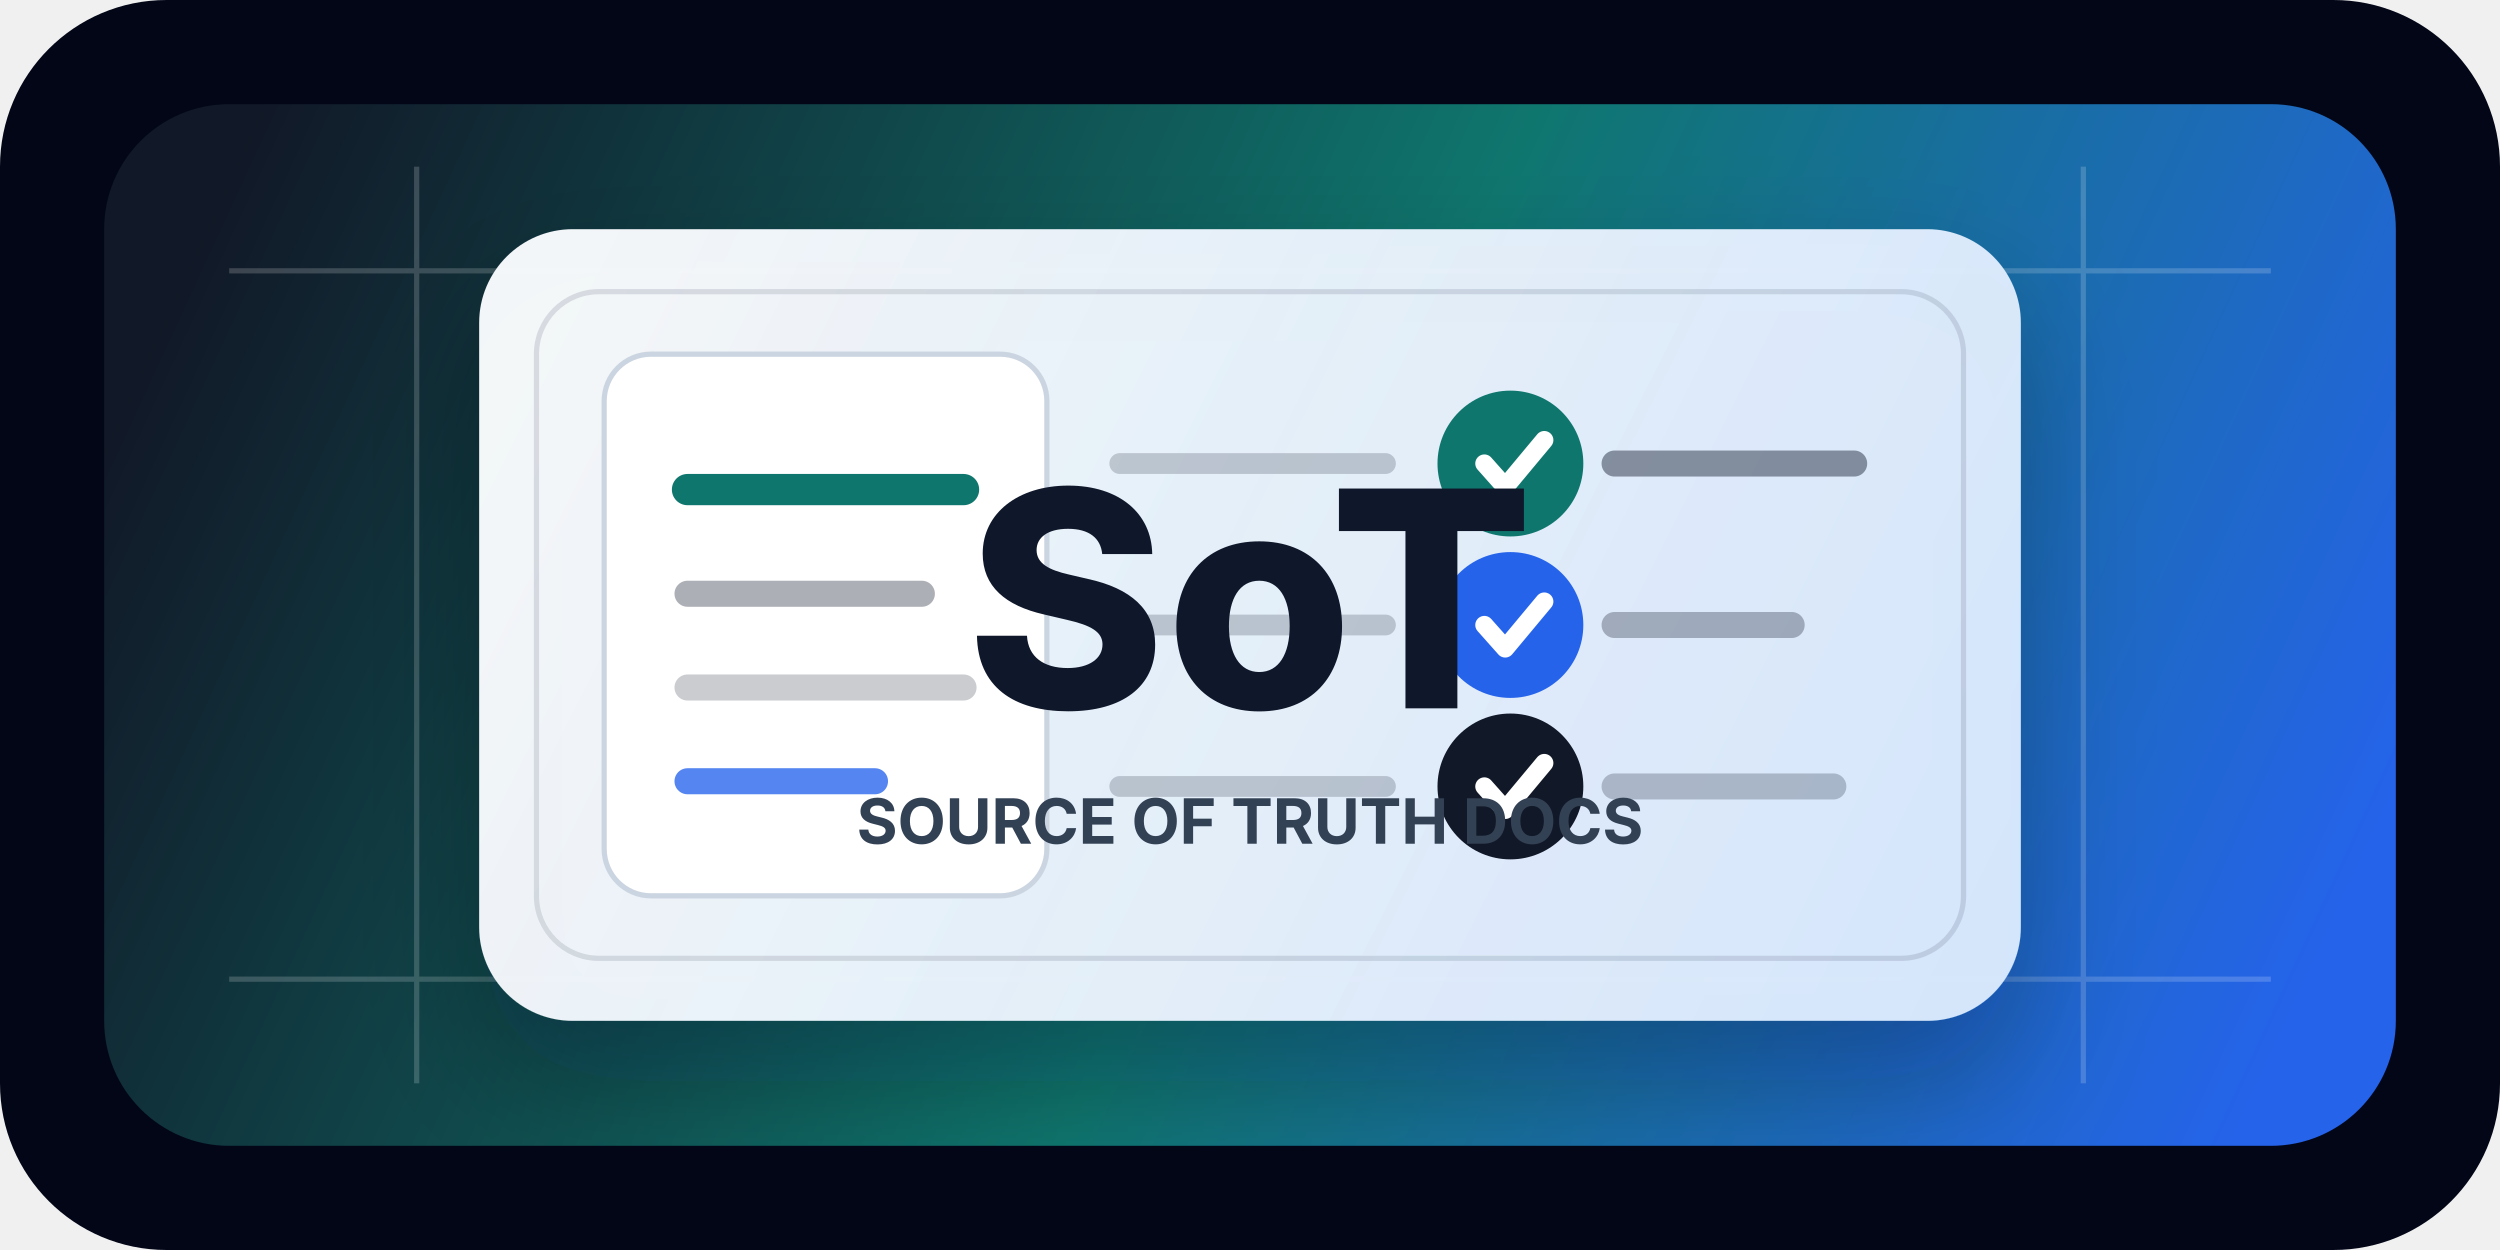
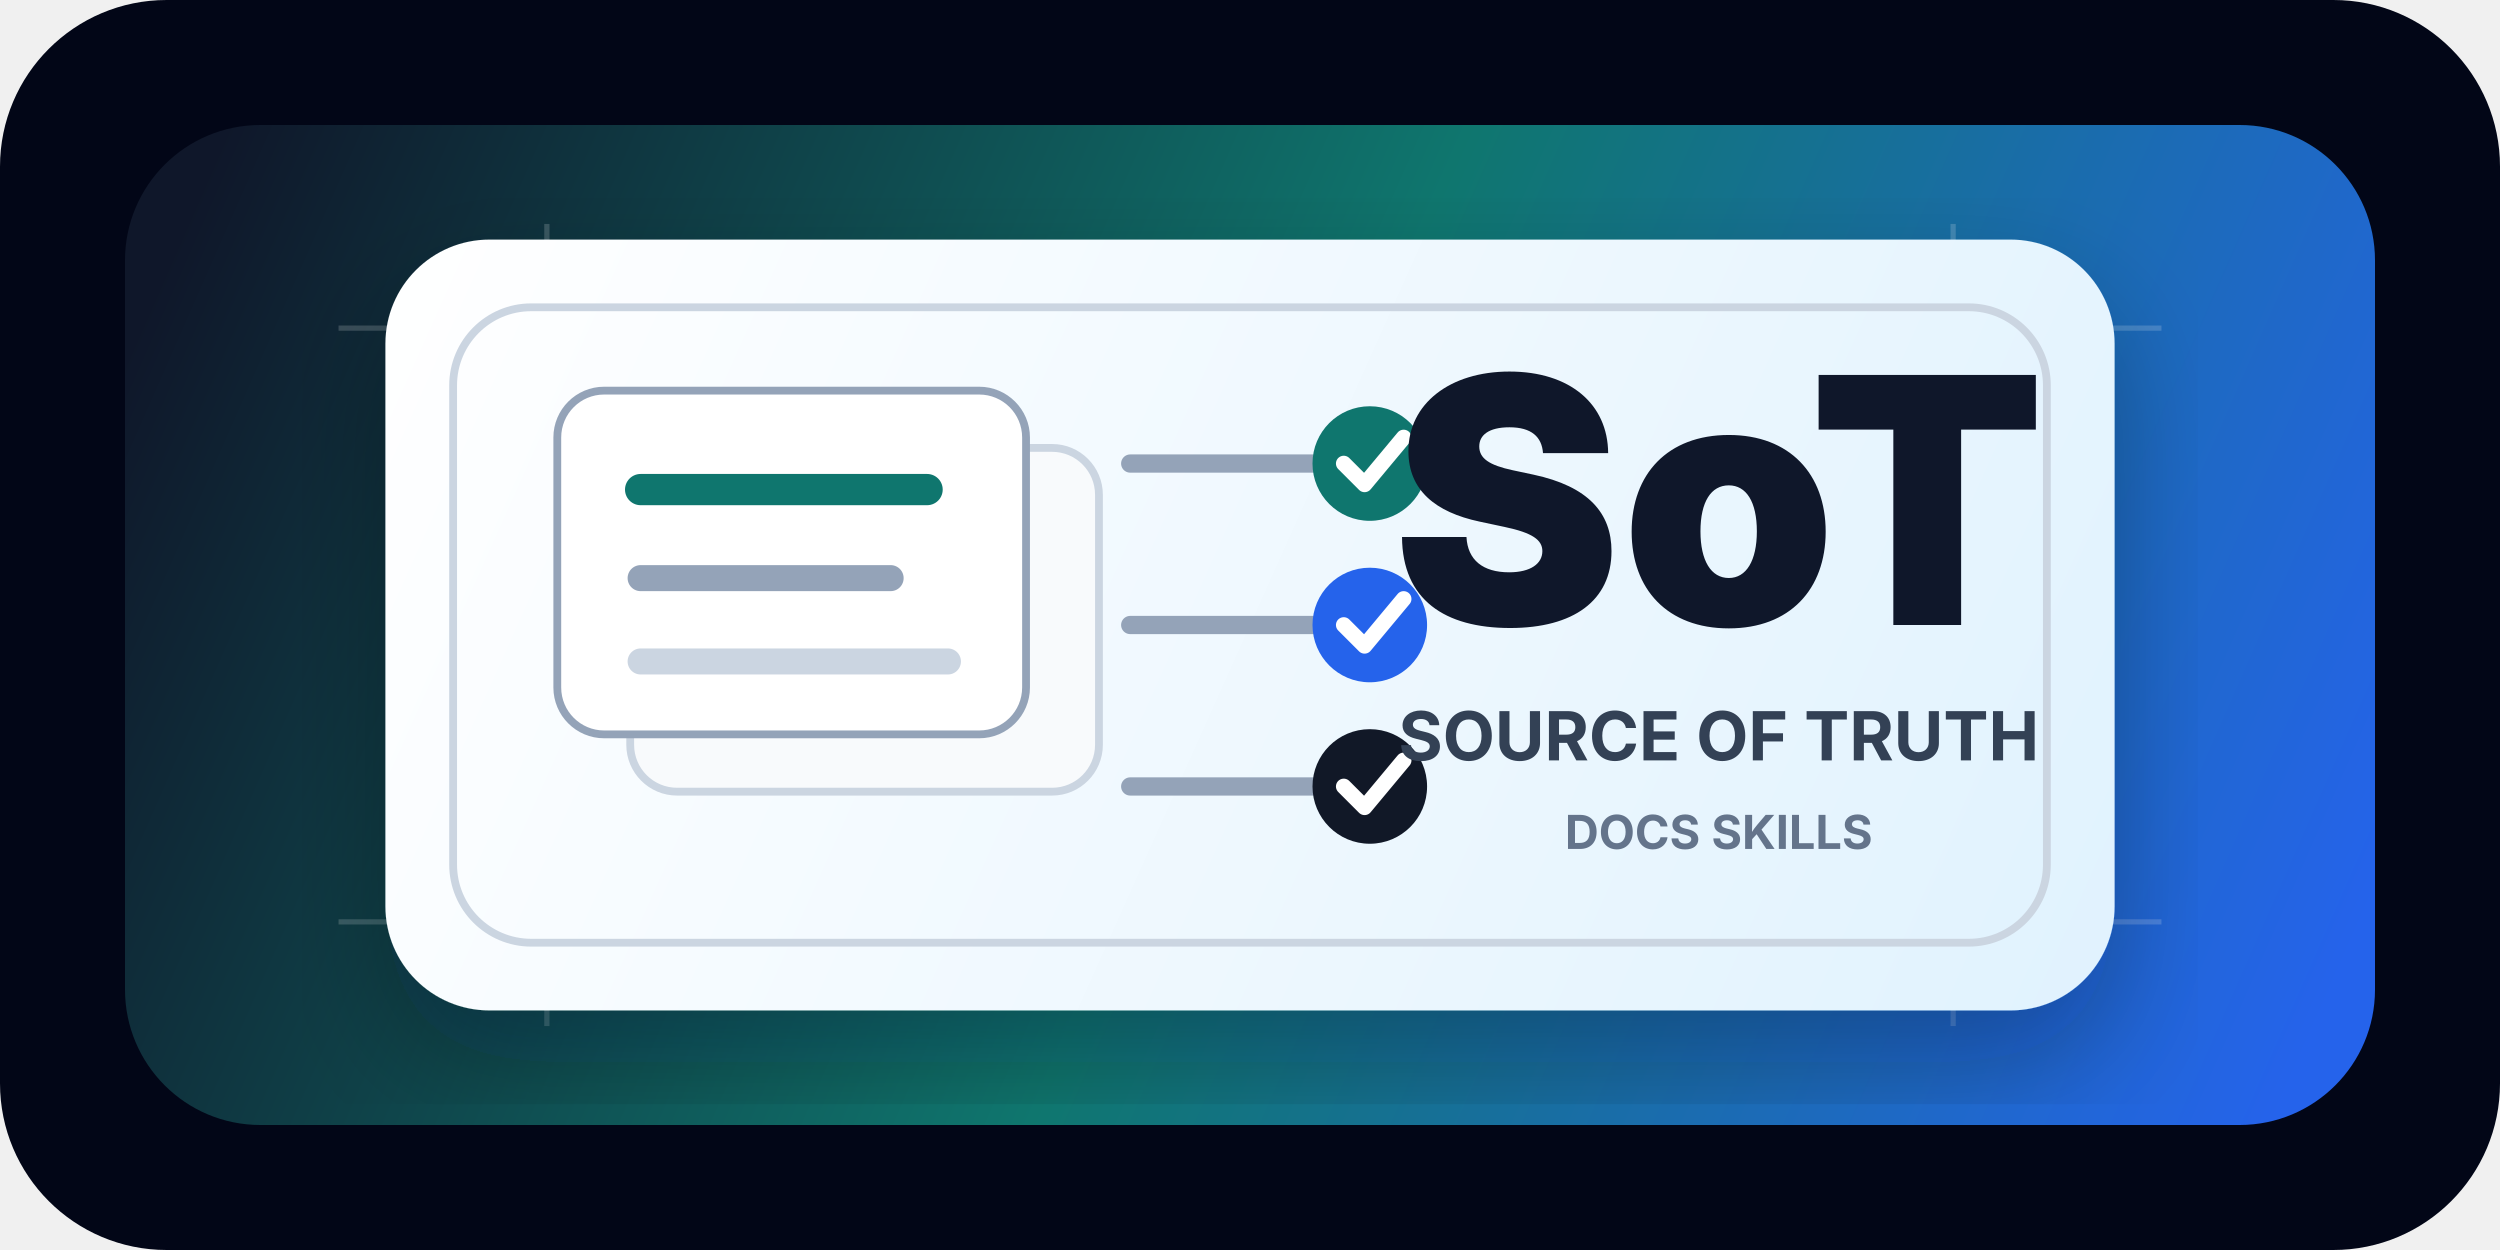
<svg xmlns="http://www.w3.org/2000/svg" width="960" height="480" viewBox="0 0 960 480" fill="none" role="img" aria-labelledby="title desc">
  <defs>
-     <linearGradient id="bg" x1="90" y1="60" x2="870" y2="420" gradientUnits="userSpaceOnUse">
-       <stop stop-color="#111827" />
-       <stop offset="0.52" stop-color="#0F766E" />
+     <linearGradient id="background" x1="80" y1="64" x2="880" y2="416" gradientUnits="userSpaceOnUse">
+       <stop stop-color="#0F172A" />
+       <stop offset="0.5" stop-color="#0F766E" />
      <stop offset="1" stop-color="#2563EB" />
    </linearGradient>
-     <linearGradient id="panel" x1="213" y1="106" x2="747" y2="374" gradientUnits="userSpaceOnUse">
-       <stop stop-color="#F8FAFC" stop-opacity="0.98" />
-       <stop offset="1" stop-color="#DBEAFE" stop-opacity="0.96" />
+     <linearGradient id="surface" x1="150" y1="92" x2="810" y2="388" gradientUnits="userSpaceOnUse">
+       <stop stop-color="#FFFFFF" />
+       <stop offset="1" stop-color="#E0F2FE" />
    </linearGradient>
-     <filter id="shadow" x="88" y="30" width="784" height="440" filterUnits="userSpaceOnUse" color-interpolation-filters="sRGB">
-       <feDropShadow dx="0" dy="24" stdDeviation="24" flood-color="#020617" flood-opacity="0.28" />
+     <filter id="cardShadow" x="116" y="56" width="728" height="368" filterUnits="userSpaceOnUse" color-interpolation-filters="sRGB">
+       <feDropShadow dx="0" dy="20" stdDeviation="22" flood-color="#020617" flood-opacity="0.28" />
    </filter>
  </defs>
  <rect width="960" height="480" rx="64" fill="#020617" />
-   <rect x="40" y="40" width="880" height="400" rx="48" fill="url(#bg)" />
-   <g opacity="0.18">
-     <path d="M88 376H872" stroke="#FFFFFF" stroke-width="2" />
-     <path d="M88 104H872" stroke="#FFFFFF" stroke-width="2" />
-     <path d="M160 64V416" stroke="#FFFFFF" stroke-width="2" />
-     <path d="M800 64V416" stroke="#FFFFFF" stroke-width="2" />
+   <rect x="48" y="48" width="864" height="384" rx="52" fill="url(#background)" />
+   <g opacity="0.18" stroke="#FFFFFF" stroke-width="2">
+     <path d="M130 126H830" />
+     <path d="M130 354H830" />
+     <path d="M210 86V394" />
+     <path d="M750 86V394" />
  </g>
-   <g filter="url(#shadow)">
-     <rect x="184" y="88" width="592" height="304" rx="36" fill="url(#panel)" />
-     <rect x="206" y="112" width="548" height="256" rx="24" stroke="#0F172A" stroke-opacity="0.12" stroke-width="2" />
+   <g filter="url(#cardShadow)">
+     <rect x="148" y="92" width="664" height="296" rx="40" fill="url(#surface)" />
+     <rect x="174" y="118" width="612" height="244" rx="30" stroke="#CBD5E1" stroke-width="3" />
  </g>
-   <g transform="translate(232 136)">
-     <rect x="0" y="0" width="170" height="208" rx="18" fill="#FFFFFF" stroke="#CBD5E1" stroke-width="2" />
-     <path d="M32 52H138" stroke="#0F766E" stroke-width="12" stroke-linecap="round" />
-     <path d="M32 92H122" stroke="#0F172A" stroke-opacity="0.34" stroke-width="10" stroke-linecap="round" />
-     <path d="M32 128H138" stroke="#0F172A" stroke-opacity="0.22" stroke-width="10" stroke-linecap="round" />
-     <path d="M32 164H104" stroke="#2563EB" stroke-opacity="0.78" stroke-width="10" stroke-linecap="round" />
+   <g transform="translate(214 150)">
+     <rect x="28" y="22" width="180" height="132" rx="18" fill="#F8FAFC" stroke="#CBD5E1" stroke-width="3" />
+     <rect x="0" y="0" width="180" height="132" rx="18" fill="#FFFFFF" stroke="#94A3B8" stroke-width="3" />
+     <path d="M32 38H142" stroke="#0F766E" stroke-width="12" stroke-linecap="round" />
+     <path d="M32 72H128" stroke="#94A3B8" stroke-width="10" stroke-linecap="round" />
+     <path d="M32 104H150" stroke="#CBD5E1" stroke-width="10" stroke-linecap="round" />
  </g>
-   <g stroke="#0F172A" stroke-opacity="0.2" stroke-width="8" stroke-linecap="round">
-     <path d="M430 178H532" />
-     <path d="M430 240H532" />
-     <path d="M430 302H532" />
+   <g stroke="#94A3B8" stroke-width="7" stroke-linecap="round">
+     <path d="M434 178H520" />
+     <path d="M434 240H520" />
+     <path d="M434 302H520" />
  </g>
-   <g transform="translate(538 130)">
-     <circle cx="42" cy="48" r="28" fill="#0F766E" />
-     <circle cx="42" cy="110" r="28" fill="#2563EB" />
-     <circle cx="42" cy="172" r="28" fill="#111827" />
-     <path d="M82 48H174" stroke="#0F172A" stroke-opacity="0.44" stroke-width="10" stroke-linecap="round" />
-     <path d="M82 110H150" stroke="#0F172A" stroke-opacity="0.3" stroke-width="10" stroke-linecap="round" />
-     <path d="M82 172H166" stroke="#0F172A" stroke-opacity="0.24" stroke-width="10" stroke-linecap="round" />
-     <path d="M32 48L40 57L55 39" stroke="#FFFFFF" stroke-width="7" stroke-linecap="round" stroke-linejoin="round" />
-     <path d="M32 110L40 119L55 101" stroke="#FFFFFF" stroke-width="7" stroke-linecap="round" stroke-linejoin="round" />
-     <path d="M32 172L40 181L55 163" stroke="#FFFFFF" stroke-width="7" stroke-linecap="round" stroke-linejoin="round" />
+   <g transform="translate(526 144)">
+     <circle cx="0" cy="34" r="22" fill="#0F766E" />
+     <circle cx="0" cy="96" r="22" fill="#2563EB" />
+     <circle cx="0" cy="158" r="22" fill="#111827" />
+     <path d="M-10 34L-2 42L13 24" stroke="#FFFFFF" stroke-width="6" stroke-linecap="round" stroke-linejoin="round" />
+     <path d="M-10 96L-2 104L13 86" stroke="#FFFFFF" stroke-width="6" stroke-linecap="round" stroke-linejoin="round" />
+     <path d="M-10 158L-2 166L13 148" stroke="#FFFFFF" stroke-width="6" stroke-linecap="round" stroke-linejoin="round" />
  </g>
-   <text x="480" y="272" text-anchor="middle" font-family="Inter, ui-sans-serif, system-ui, -apple-system, BlinkMacSystemFont, 'Segoe UI', sans-serif" font-size="116" font-weight="800" letter-spacing="0" fill="#0F172A">SoT</text>
-   <text x="480" y="324" text-anchor="middle" font-family="Inter, ui-sans-serif, system-ui, -apple-system, BlinkMacSystemFont, 'Segoe UI', sans-serif" font-size="24" font-weight="700" letter-spacing="0" fill="#334155">SOURCE OF TRUTH DOCS</text>
+   <text x="660" y="240" text-anchor="middle" font-family="Inter, ui-sans-serif, system-ui, -apple-system, BlinkMacSystemFont, 'Segoe UI', sans-serif" font-size="132" font-weight="850" letter-spacing="0" fill="#0F172A">SoT</text>
+   <text x="660" y="292" text-anchor="middle" font-family="Inter, ui-sans-serif, system-ui, -apple-system, BlinkMacSystemFont, 'Segoe UI', sans-serif" font-size="26" font-weight="750" letter-spacing="0" fill="#334155">SOURCE OF TRUTH</text>
+   <text x="660" y="326" text-anchor="middle" font-family="Inter, ui-sans-serif, system-ui, -apple-system, BlinkMacSystemFont, 'Segoe UI', sans-serif" font-size="18" font-weight="650" letter-spacing="0" fill="#64748B">DOCS SKILLS</text>
</svg>
